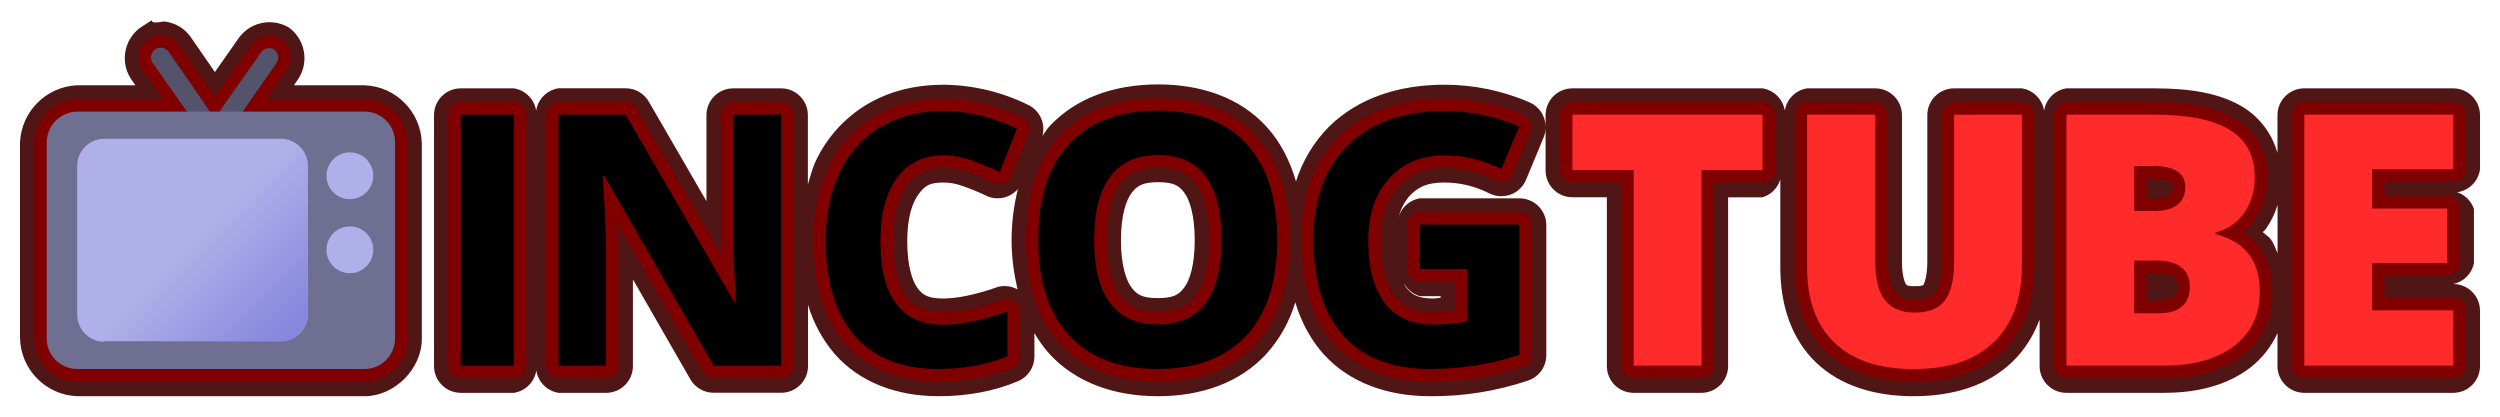
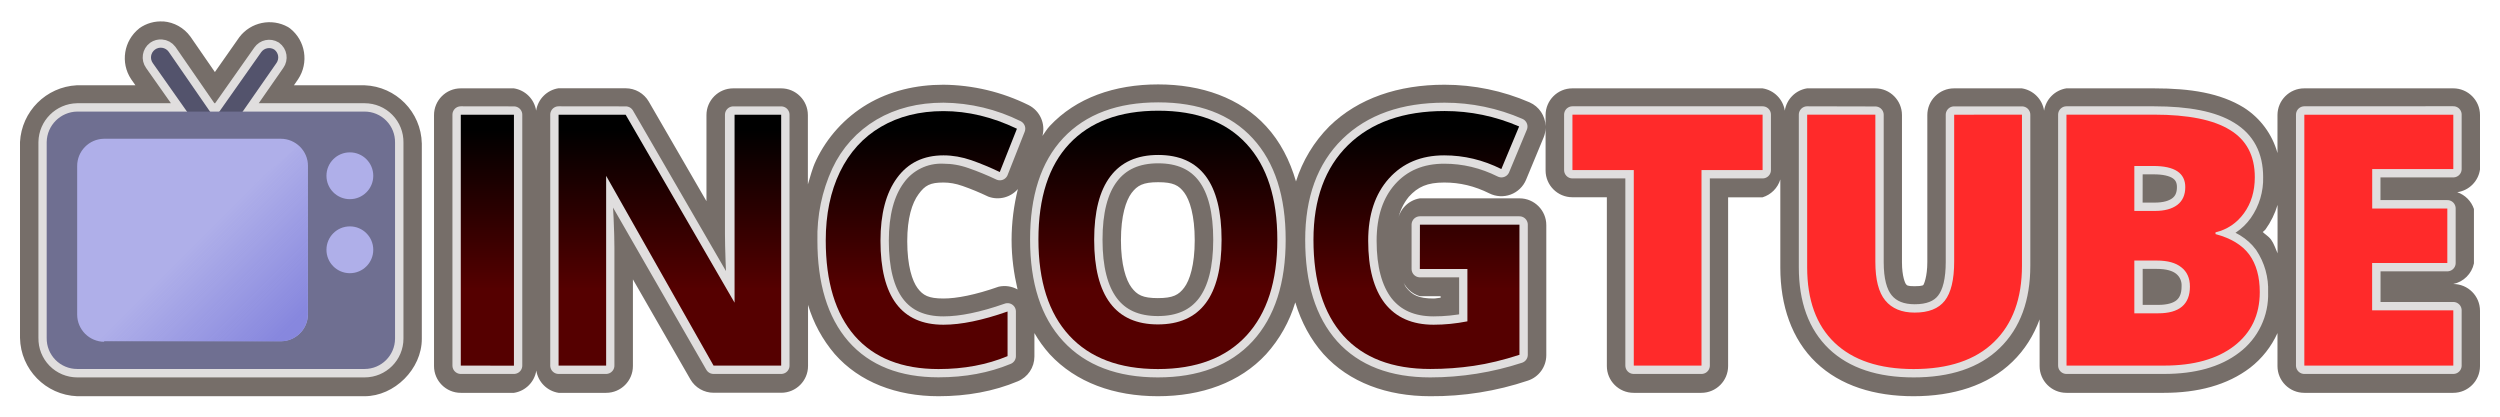
<svg xmlns="http://www.w3.org/2000/svg" viewBox="0 0 317.5 52.92">
  <defs>
-     <linearGradient id="a" x1="181.44" x2="177.04" y1="211.16" y2="206.77" gradientUnits="userSpaceOnUse">
+     <linearGradient id="A" x1="181.437" x2="177.045" y1="211.161" y2="206.769" gradientUnits="userSpaceOnUse">
      <stop offset="0" stop-color="#8787de" />
      <stop offset="1" stop-color="#8787de" stop-opacity="0" />
    </linearGradient>
+     <linearGradient id="B" x1="6.87" x2="6.87" y1="133.06" y2="153.28" gradientUnits="userSpaceOnUse">
+       <stop offset="0" />
+       <stop offset="1" stop-color="#500" />
+     </linearGradient>
  </defs>
-   <path fill="#501616" d="M20.75 2.73c-2.85.57 0-1.12-3.07.88a4.82 4.82 0 0 0-1.03 6.44l.55.78H9.8a3.4 3.4 0 0 0-.05 0 7.62 7.62 0 0 0-7.21 7.21v24.94-.06a7.56 7.56 0 0 0 7.26 7.4h36.5c3.8 0 7.27-3.46 7.27-7.27V18.17v.06a7.56 7.56 0 0 0-7.27-7.4h-8.97l.53-.77a4.82 4.82 0 0 0-1.02-6.45 3.4 3.4 0 0 0-.25-.17 4.81 4.81 0 0 0-6.2 1.29l-3.1 4.42-3.08-4.46-.05-.07a4.7 4.7 0 0 0-3.4-1.9zm126.34 7.99c-5.55 0-10.42 1.7-13.77 5.28-.36.38-.62.84-.93 1.26a3.4 3.4 0 0 0-1.77-3.92 24.93 24.93 0 0 0-10.8-2.58c-3.53 0-6.84.8-9.68 2.48a16.61 16.61 0 0 0-6.52 7.17v.01c-.46.94-.7 1.99-1.02 3v-8.8a3.4 3.4 0 0 0-3.4-3.4h-6.08a3.4 3.4 0 0 0-3.4 3.4v10.93L82.4 12.91a3.4 3.4 0 0 0-2.94-1.7h-8.54a3.4 3.4 0 0 0-2.83 2.84 3.4 3.4 0 0 0-2.83-2.83h-6.74a3.4 3.4 0 0 0-3.4 3.4v31.87a3.4 3.4 0 0 0 3.4 3.4h6.76a3.4 3.4 0 0 0 2.83-2.83 3.4 3.4 0 0 0 2.83 2.83h6.04a3.4 3.4 0 0 0 3.4-3.4V35.48l7.3 12.7a3.4 3.4 0 0 0 2.95 1.7h8.59a3.4 3.4 0 0 0 3.4-3.4v-7.76a17.15 17.15 0 0 0 3.38 6.23c3.16 3.6 7.88 5.37 13.2 5.37 3.6 0 7-.61 10.07-1.9a3.4 3.4 0 0 0 2.1-3.13V42.3a15.9 15.9 0 0 0 1.94 2.68c3.33 3.6 8.2 5.34 13.74 5.34s10.42-1.73 13.75-5.34a17.14 17.14 0 0 0 3.7-6.58c.76 2.5 1.93 4.7 3.58 6.56 3.27 3.62 8.09 5.36 13.56 5.36a38.1 38.1 0 0 0 12.4-1.98 3.4 3.4 0 0 0 2.34-3.23V28.59a3.4 3.4 0 0 0-3.4-3.4h-12.66a3.4 3.4 0 0 0-2.8 2.8 6.8 6.8 0 0 1 1.4-3c1.14-1.26 2.33-1.81 4.5-1.81 1.98 0 3.84.44 5.73 1.38a3.4 3.4 0 0 0 4.66-1.73l2.24-5.4a3.4 3.4 0 0 0 .24-1.18v5.4a3.4 3.4 0 0 0 3.4 3.4h4.38v21.44a3.4 3.4 0 0 0 3.4 3.4h8.6a3.4 3.4 0 0 0 3.4-3.4V25.06h4.37a3.4 3.4 0 0 0 2.26-2.27v11.2c0 4.8 1.45 9.1 4.54 12.05 3.1 2.96 7.45 4.28 12.38 4.28 5.02 0 9.44-1.35 12.56-4.38 1.55-1.5 2.7-3.33 3.45-5.38v5.93a3.4 3.4 0 0 0 3.4 3.4h12.4c4.25 0 8.02-.96 10.94-3.19a11.6 11.6 0 0 0 3.47-4.4v4.19a3.4 3.4 0 0 0 3.4 3.4h18.92a3.4 3.4 0 0 0 3.4-3.4v-7.02a3.4 3.4 0 0 0-3.4-3.4 3.4 3.4 0 0 0 2.63-2.62v-6.91a3.4 3.4 0 0 0-2.12-2.13 3.4 3.4 0 0 0 2.89-2.88v-6.91a3.4 3.4 0 0 0-3.4-3.4h-18.92a3.4 3.4 0 0 0-3.4 3.4v4.82a10.01 10.01 0 0 0-4.28-5.78c-2.99-1.84-6.75-2.44-11.41-2.44h-11.12a3.4 3.4 0 0 0-2.83 2.83 3.4 3.4 0 0 0-2.83-2.83h-8.6a3.4 3.4 0 0 0-3.4 3.4v18.66c0 1.9-.45 2.83-.48 2.87s-.03.2-1.14.2c-.94 0-.97-.11-1.12-.3-.05-.06-.48-.9-.48-2.73v-18.7a3.4 3.4 0 0 0-3.4-3.4h-8.65a3.4 3.4 0 0 0-2.83 2.83 3.4 3.4 0 0 0-2.83-2.83h-24.15a3.4 3.4 0 0 0-3.4 3.4v1.4a3.4 3.4 0 0 0-2.03-3.02 27.18 27.18 0 0 0-10.8-2.24c-5.85 0-10.96 1.7-14.63 5.28a17.29 17.29 0 0 0-4.24 7c-.78-2.67-2-5.06-3.79-7-3.3-3.6-8.17-5.32-13.72-5.32zm0 12.42c1.92 0 2.62.4 3.31 1.32.69.93 1.33 2.88 1.33 6.05 0 3.15-.64 5.1-1.33 6.01-.7.93-1.41 1.34-3.36 1.34-1.93 0-2.63-.41-3.34-1.35-.7-.94-1.34-2.87-1.34-6s.64-5.05 1.35-6c.73-.96 1.46-1.37 3.38-1.37zm-27.27.04c.75 0 1.55.13 2.43.44 1.09.38 2.17.83 3.26 1.35a3.4 3.4 0 0 0 3.76-.96 27 27 0 0 0-.8 6.45c0 2.25.3 4.32.76 6.3a3.4 3.4 0 0 0-2.4-.35c-2.95 1.04-5.34 1.5-7 1.5-1.92 0-2.61-.4-3.3-1.32-.67-.9-1.31-2.82-1.31-5.95 0-2.95.61-4.85 1.43-5.97.83-1.14 1.48-1.49 3.17-1.49zm169.43 2.85v6.14c-.27-.6-.45-1.23-.84-1.76-.28-.38-.7-.61-1.04-.94.11-.13.27-.21.36-.35a10.4 10.4 0 0 0 1.52-3.1zm-111.22 9.29a3.4 3.4 0 0 0 2.3 2.3h2.63v.19c-.29.01-.6.1-.89.1-1.93 0-2.73-.44-3.5-1.42-.21-.28-.36-.77-.54-1.17z" />
-   <path fill="none" stroke="maroon" stroke-linejoin="round" stroke-width="3.17" d="M20.51 6.06a1.24 1.24 0 0 0-1.1 1.96l4.33 6.15H9.81a3.94 3.94 0 0 0-3.87 3.87v24.89a3.87 3.87 0 0 0 3.87 3.94h36.5A3.87 3.87 0 0 0 50.18 43V18.11a3.87 3.87 0 0 0-3.87-3.94H30.83l4.28-6.15a1.24 1.24 0 0 0-.28-1.73 1.24 1.24 0 0 0-1.65.35l-5.31 7.53h-1.2l-5.25-7.6a1.24 1.24 0 0 0-.9-.5zm126.58 8c-4.9 0-8.67 1.4-11.3 4.2-2.61 2.8-3.92 6.85-3.92 12.15s1.3 9.37 3.92 12.2c2.62 2.84 6.37 4.26 11.25 4.26 4.89 0 8.64-1.42 11.25-4.25 2.62-2.84 3.93-6.89 3.93-12.17 0-5.29-1.3-9.34-3.9-12.16s-6.34-4.23-11.23-4.23zm-27.27.04c-3.04 0-5.7.67-7.96 2.01a13.02 13.02 0 0 0-5.19 5.73 19.7 19.7 0 0 0-1.8 8.7c0 5.26 1.22 9.3 3.68 12.12 2.45 2.8 6 4.2 10.64 4.2 3.22 0 6.14-.54 8.76-1.63v-5.66c-3.18 1.12-5.9 1.68-8.13 1.68-5.34 0-8-3.56-8-10.67 0-3.41.7-6.07 2.1-7.97a6.88 6.88 0 0 1 5.9-2.88c1.16 0 2.35.21 3.55.63s2.4.92 3.6 1.48l2.18-5.49a21.45 21.45 0 0 0-9.33-2.25zm63.64 0c-5.22 0-9.3 1.44-12.25 4.32-2.94 2.88-4.4 6.89-4.4 12.03 0 5.3 1.26 9.36 3.79 12.2 2.54 2.81 6.22 4.22 11.03 4.22a36.51 36.51 0 0 0 11.34-1.81V28.54h-12.66v5.62h6.04v6.65a21.87 21.87 0 0 1-4.3.44c-2.7 0-4.76-.91-6.18-2.73-1.41-1.83-2.12-4.48-2.12-7.94 0-3.3.88-5.95 2.64-7.9 1.76-1.97 4.1-2.95 7.02-2.95 2.51 0 4.93.58 7.26 1.74l2.24-5.4a23.68 23.68 0 0 0-9.46-1.97zm-124.95.46v31.87h6.76V14.56zm12.42 0v31.87h6.04v-15c0-1.81-.14-4.85-.42-9.1h.2l13.87 24.1h8.58V14.56h-6.08v15.09c0 1.71.11 4.64.33 8.78h-.15L79.45 14.56zm128.76 0v7.04h7.79v24.83h8.6V21.6h7.77v-7.04zm29.82 0v19.38c0 4.17 1.16 7.37 3.49 9.6 2.34 2.22 5.68 3.33 10.02 3.33 4.45 0 7.85-1.14 10.2-3.42 2.37-2.3 3.56-5.53 3.56-9.7V14.56h-8.61v18.66c0 2.3-.4 3.96-1.2 4.97-.79 1-2.06 1.5-3.82 1.5-1.64 0-2.88-.5-3.72-1.52-.85-1.02-1.27-2.65-1.27-4.9v-18.7zm32.93 0v31.87h12.4c3.75 0 6.71-.82 8.88-2.48a8.16 8.16 0 0 0 3.27-6.85 7.9 7.9 0 0 0-1.33-4.75c-.9-1.22-2.32-2.1-4.3-2.62v-.21a6.12 6.12 0 0 0 3.62-2.44 7.6 7.6 0 0 0 1.37-4.58c0-2.72-1.05-4.72-3.16-6-2.1-1.3-5.3-1.94-9.63-1.94zm30.2 0v31.87h18.93v-7.02h-10.31V33.4h9.54v-6.91h-9.54v-5.02h10.3v-6.9zm-145.55 5.13c5.36 0 8.04 3.58 8.04 10.76 0 7.17-2.7 10.75-8.09 10.75-2.69 0-4.7-.9-6.06-2.7-1.35-1.8-2.02-4.49-2.02-8.05s.68-6.24 2.04-8.04c1.37-1.82 3.4-2.72 6.09-2.72zm123.96 1.4h2.42c2.7 0 4.05.88 4.05 2.67 0 1-.34 1.76-1.02 2.27a4.7 4.7 0 0 1-2.86.76h-2.59zm0 12h2.86c1.36 0 2.4.29 3.11.85a2.91 2.91 0 0 1 1.1 2.44c0 2.27-1.35 3.4-4.04 3.4h-3.03z" />
-   <path d="M58.51 46.43V14.56h6.77v31.87zm40.7 0h-8.58l-13.88-24.1h-.2q.4 6.38.4 9.1v15h-6.02V14.56h8.52L93.3 38.44h.15q-.33-6.22-.33-8.79V14.56h6.08zm20.6-26.7q-3.8 0-5.9 2.88-2.1 2.85-2.1 7.97 0 10.66 8 10.66 3.37 0 8.14-1.68v5.68q-3.93 1.62-8.77 1.62-6.95 0-10.63-4.2-3.68-4.24-3.68-12.12 0-4.97 1.8-8.7 1.82-3.75 5.2-5.74 3.4-2 7.95-2 4.64 0 9.33 2.25l-2.18 5.49q-1.8-.85-3.6-1.48-1.82-.63-3.55-.63zm42.4 10.72q0 7.91-3.92 12.16t-11.25 4.25q-7.32 0-11.24-4.24-3.94-4.26-3.94-12.21 0-7.96 3.94-12.14 3.94-4.21 11.28-4.21 7.35 0 11.23 4.24 3.9 4.22 3.9 12.15zm-23.25 0q0 5.35 2.02 8.05 2.03 2.7 6.05 2.7 8.1 0 8.1-10.75 0-10.76-8.04-10.76-4.04 0-6.08 2.72-2.05 2.7-2.05 8.04zm41.37-1.92h12.63v16.53q-3.06 1-5.79 1.39-2.7.41-5.54.41-7.22 0-11.02-4.22-3.8-4.26-3.8-12.19 0-7.71 4.4-12.03 4.42-4.31 12.26-4.31 4.9 0 9.46 1.96l-2.26 5.4q-3.48-1.74-7.25-1.74-4.38 0-7.02 2.94-2.63 2.95-2.63 7.91 0 5.2 2.12 7.94 2.12 2.72 6.17 2.72 2.12 0 4.3-.43v-6.65h-6.03z" />
-   <path fill="#ff2a2a" d="M216.1 46.43h-8.62V21.6h-7.78v-7.04h24.14v7.05h-7.75zm40.68-31.87v19.18q0 6.26-3.55 9.7-3.53 3.43-10.2 3.43-6.53 0-10.03-3.33-3.5-3.34-3.5-9.6V14.56h8.66v18.7q0 3.39 1.27 4.91 1.26 1.53 3.73 1.53 2.63 0 3.81-1.5 1.2-1.53 1.2-4.98V14.57zm5.66 0h11.12q6.5 0 9.63 1.94 3.16 1.92 3.16 6 0 2.68-1.37 4.58-1.38 1.9-3.62 2.44v.21q2.96.79 4.3 2.63 1.33 1.81 1.33 4.74 0 4.34-3.27 6.85-3.25 2.48-8.88 2.48h-12.4zm8.6 12.24h2.6q1.86 0 2.86-.77 1.03-.77 1.03-2.27 0-2.68-4.06-2.68h-2.42zm0 6.3v6.69h3.04q4.03 0 4.03-3.4 0-1.6-1.09-2.45-1.07-.85-3.12-.85zm40.53 13.33h-18.92V14.56h18.92v6.92h-10.31v5h9.54v6.92h-9.54v6.01h10.3z" />
+   <path fill="#483e37" d="M20.75 2.73a4.68 4.68 0 0 0-3.04.85l-.03.03a4.82 4.82 0 0 0-1.03 6.44l.55.78H9.8a3.4 3.4 0 0 0-.05 0 7.62 7.62 0 0 0-7.21 7.21v.06 24.88-.06a7.56 7.56 0 0 0 7.26 7.4h36.5c3.8 0 7.27-3.46 7.27-7.27V18.17v.06a7.56 7.56 0 0 0-7.27-7.4h-8.97l.53-.77a4.82 4.82 0 0 0-1.02-6.45 3.4 3.4 0 0 0-.25-.17 4.81 4.81 0 0 0-6.2 1.29l-3.1 4.42-3.08-4.46-.05-.07a4.7 4.7 0 0 0-3.4-1.9zm126.34 7.99c-5.55 0-10.42 1.7-13.77 5.28-.36.38-.62.84-.93 1.26a3.4 3.4 0 0 0-1.77-3.92 24.93 24.93 0 0 0-10.8-2.58c-3.53 0-6.84.8-9.68 2.48a16.61 16.61 0 0 0-6.52 7.17v.01c-.46.94-.7 1.99-1.02 3v-8.8a3.4 3.4 0 0 0-3.4-3.4h-6.08a3.4 3.4 0 0 0-3.4 3.4v10.93L82.4 12.91a3.4 3.4 0 0 0-2.94-1.7h-8.54a3.4 3.4 0 0 0-2.83 2.84 3.4 3.4 0 0 0-2.83-2.83h-6.74a3.4 3.4 0 0 0-3.4 3.4v31.87a3.4 3.4 0 0 0 3.4 3.4h6.76a3.4 3.4 0 0 0 2.83-2.83 3.4 3.4 0 0 0 2.83 2.83h6.04a3.4 3.4 0 0 0 3.4-3.4V35.48l7.3 12.7a3.4 3.4 0 0 0 2.95 1.7h8.59a3.4 3.4 0 0 0 3.4-3.4v-7.76a17.15 17.15 0 0 0 3.38 6.23c3.16 3.6 7.88 5.37 13.2 5.37 3.6 0 7-.61 10.07-1.9a3.4 3.4 0 0 0 2.1-3.13V42.3a15.9 15.9 0 0 0 1.94 2.68c3.33 3.6 8.2 5.34 13.74 5.34s10.42-1.73 13.75-5.34a17.14 17.14 0 0 0 3.7-6.58c.76 2.5 1.93 4.7 3.58 6.56 3.27 3.62 8.09 5.36 13.56 5.36a38.1 38.1 0 0 0 12.4-1.98 3.4 3.4 0 0 0 2.34-3.23V28.59a3.4 3.4 0 0 0-3.4-3.4h-12.66a3.4 3.4 0 0 0-2.8 2.8 6.8 6.8 0 0 1 1.4-3c1.14-1.26 2.33-1.81 4.5-1.81 1.98 0 3.84.44 5.73 1.38a3.4 3.4 0 0 0 4.66-1.73l2.24-5.4a3.4 3.4 0 0 0 .24-1.18v5.4a3.4 3.4 0 0 0 3.4 3.4h4.38v21.44a3.4 3.4 0 0 0 3.4 3.4h8.6a3.4 3.4 0 0 0 3.4-3.4V25.06h4.37a3.4 3.4 0 0 0 2.26-2.27v11.2c0 4.8 1.45 9.1 4.54 12.05 3.1 2.96 7.45 4.28 12.38 4.28 5.02 0 9.44-1.35 12.56-4.38 1.55-1.5 2.7-3.33 3.45-5.38v5.93a3.4 3.4 0 0 0 3.4 3.4h12.4c4.25 0 8.02-.96 10.94-3.19a11.6 11.6 0 0 0 3.47-4.4v4.19a3.4 3.4 0 0 0 3.4 3.4h18.92a3.4 3.4 0 0 0 3.4-3.4v-7.02a3.4 3.4 0 0 0-3.4-3.4 3.4 3.4 0 0 0 2.63-2.62v-6.91a3.4 3.4 0 0 0-2.12-2.13 3.4 3.4 0 0 0 2.89-2.88v-6.91a3.4 3.4 0 0 0-3.4-3.4h-18.92a3.4 3.4 0 0 0-3.4 3.4v4.82a10.01 10.01 0 0 0-4.28-5.78c-2.99-1.84-6.75-2.44-11.41-2.44h-11.12a3.4 3.4 0 0 0-2.83 2.83 3.4 3.4 0 0 0-2.83-2.83h-8.6a3.4 3.4 0 0 0-3.4 3.4v18.66c0 1.9-.45 2.83-.48 2.87s-.03.2-1.14.2c-.94 0-.97-.11-1.12-.3-.05-.06-.48-.9-.48-2.73v-18.7a3.4 3.4 0 0 0-3.4-3.4h-8.65a3.4 3.4 0 0 0-2.83 2.83 3.4 3.4 0 0 0-2.83-2.83h-24.15a3.4 3.4 0 0 0-3.4 3.4v1.4a3.4 3.4 0 0 0-2.03-3.02 27.18 27.18 0 0 0-10.8-2.24c-5.85 0-10.96 1.7-14.63 5.28a17.29 17.29 0 0 0-4.24 7c-.78-2.67-2-5.06-3.79-7-3.3-3.6-8.17-5.32-13.72-5.32zm0 12.42c1.92 0 2.62.4 3.31 1.32.69.93 1.33 2.88 1.33 6.05 0 3.15-.64 5.1-1.33 6.01-.7.93-1.41 1.34-3.36 1.34-1.93 0-2.63-.41-3.34-1.35-.7-.94-1.34-2.87-1.34-6s.64-5.05 1.35-6c.73-.96 1.46-1.37 3.38-1.37zm-27.27.04c.75 0 1.55.13 2.43.44 1.09.38 2.17.83 3.26 1.35a3.4 3.4 0 0 0 3.76-.96 27 27 0 0 0-.8 6.45c0 2.25.3 4.32.76 6.3a3.4 3.4 0 0 0-2.4-.35c-2.95 1.04-5.34 1.5-7 1.5-1.92 0-2.61-.4-3.3-1.32-.67-.9-1.31-2.82-1.31-5.95 0-2.95.61-4.85 1.43-5.97.83-1.14 1.48-1.49 3.17-1.49zm169.43 2.85v6.14c-.27-.6-.45-1.23-.84-1.76-.28-.38-.7-.61-1.04-.94.11-.13.27-.21.36-.35a10.4 10.4 0 0 0 1.52-3.1zm-111.22 9.29a3.4 3.4 0 0 0 2.3 2.3h2.63v.19c-.29.01-.6.1-.89.1-1.93 0-2.73-.44-3.5-1.42-.21-.28-.36-.77-.54-1.17z" opacity=".75" />
+   <path fill="none" stroke="#f2f2f2" stroke-linejoin="round" stroke-width="2.12" d="M20.51 6.07a1.24 1.24 0 0 0-.82.22 1.24 1.24 0 0 0-.27 1.73l4.33 6.15H9.81a3.94 3.94 0 0 0-3.87 3.87v24.89a3.87 3.87 0 0 0 3.87 3.94h36.5A3.87 3.87 0 0 0 50.18 43V18.11a3.87 3.87 0 0 0-3.87-3.94H30.83l4.28-6.15a1.24 1.24 0 0 0-.28-1.73 1.24 1.24 0 0 0-1.66.35l-5.3 7.53h-1.2l-5.25-7.6a1.24 1.24 0 0 0-.91-.5zm126.58 7.99c-4.9 0-8.66 1.4-11.29 4.2-2.62 2.8-3.92 6.84-3.92 12.15 0 5.3 1.3 9.37 3.92 12.2 2.62 2.84 6.37 4.26 11.25 4.26s8.63-1.42 11.25-4.25c2.61-2.84 3.92-6.9 3.92-12.17 0-5.29-1.3-9.34-3.9-12.16-2.59-2.82-6.33-4.23-11.23-4.23zm-27.27.04c-3.03 0-5.69.67-7.95 2a13.02 13.02 0 0 0-5.2 5.74 19.7 19.7 0 0 0-1.8 8.7c0 5.26 1.23 9.3 3.68 12.12 2.46 2.8 6 4.2 10.64 4.2 3.23 0 6.15-.54 8.77-1.63v-5.67c-3.19 1.12-5.9 1.68-8.14 1.68-5.33 0-8-3.55-8-10.66 0-3.41.7-6.07 2.1-7.98a6.88 6.88 0 0 1 5.9-2.87c1.17 0 2.35.2 3.56.63 1.2.42 2.4.91 3.6 1.48l2.17-5.5a21.45 21.45 0 0 0-9.33-2.24zm63.65 0c-5.22 0-9.3 1.44-12.25 4.32-2.94 2.88-4.4 6.89-4.4 12.03 0 5.3 1.26 9.35 3.79 12.19 2.54 2.82 6.22 4.23 11.03 4.23a36.51 36.51 0 0 0 11.33-1.81V28.53h-12.64v5.63h6.04v6.65a22 22 0 0 1-4.3.43c-2.7 0-4.76-.9-6.19-2.72-1.4-1.83-2.11-4.48-2.11-7.94 0-3.31.88-5.95 2.63-7.91 1.76-1.96 4.1-2.94 7.02-2.94 2.52 0 4.94.58 7.26 1.74l2.25-5.4a23.68 23.68 0 0 0-9.46-1.97zm-124.95.46v31.87h6.75V14.57zm12.42 0v31.87h6.03v-15c0-1.81-.13-4.85-.41-9.1h.2l13.86 24.1h8.59V14.57h-6.08v15.09c0 1.71.1 4.64.32 8.78h-.15L79.47 14.57zm128.76 0v7.04h7.78v24.83h8.61V21.6h7.76v-7.04zm29.81 0v19.38c0 4.17 1.17 7.37 3.5 9.6 2.33 2.22 5.67 3.33 10.02 3.33 4.45 0 7.85-1.14 10.2-3.43 2.37-2.3 3.56-5.53 3.56-9.7V14.57h-8.62v18.66c0 2.3-.4 3.95-1.2 4.97-.78 1-2.05 1.5-3.8 1.5-1.65 0-2.9-.5-3.74-1.52s-1.26-2.65-1.26-4.9v-18.7zm32.93 0v31.87h12.4c3.76 0 6.72-.83 8.88-2.48a8.16 8.16 0 0 0 3.27-6.85 7.9 7.9 0 0 0-1.33-4.75c-.89-1.22-2.32-2.1-4.3-2.62v-.22a6.12 6.12 0 0 0 3.63-2.44 7.6 7.6 0 0 0 1.37-4.57c0-2.72-1.05-4.72-3.16-6-2.1-1.3-5.3-1.94-9.64-1.94zm30.21 0v31.87h18.92v-7.02h-10.3V33.4h9.54v-6.93h-9.55v-5h10.31v-6.92zm-145.56 5.12c5.37 0 8.05 3.6 8.05 10.77s-2.7 10.75-8.1 10.75c-2.68 0-4.7-.9-6.05-2.7s-2.03-4.49-2.03-8.05.68-6.24 2.05-8.04c1.37-1.82 3.4-2.73 6.08-2.73zm123.97 1.4h2.42c2.7 0 4.05.9 4.05 2.68 0 1-.34 1.76-1.02 2.27-.67.5-1.63.76-2.86.76h-2.6zm0 12.01h2.85c1.37 0 2.4.28 3.12.85a2.91 2.91 0 0 1 1.09 2.44c0 2.27-1.35 3.4-4.03 3.4h-3.03z" opacity=".85" />
+   <g transform="translate(64.07 -116.53)">
+     <path fill="url(#B)" d="M-5.55 162.96V131.1H1.2v31.87z" />
+     <path fill="url(#B)" d="M35.14 162.96h-8.59l-13.64-24.1v24.1H6.87V131.1h8.52l13.83 23.87V131.1h5.92z" />
+     <path fill="url(#B)" d="M55.75 136.26q-3.81 0-5.9 2.87-2.1 2.86-2.1 7.98 0 10.66 8 10.66 3.36 0 8.14-1.68v5.67q-3.93 1.64-8.77 1.64-6.95 0-10.64-4.21-3.68-4.23-3.68-12.12 0-4.97 1.8-8.7 1.82-3.75 5.2-5.73 3.4-2 7.95-2 4.65 0 9.33 2.24l-2.18 5.5q-1.78-.86-3.6-1.5-1.8-.62-3.55-.62z" />
+     <path fill="url(#B)" d="M98.15 146.98q0 7.92-3.92 12.17-3.93 4.25-11.25 4.25-7.33 0-11.25-4.25t-3.92-12.21q0-7.96 3.92-12.14 3.95-4.21 11.3-4.21 7.34 0 11.22 4.23 3.9 4.23 3.9 12.16zm-23.26 0q0 5.34 2.03 8.05 2.03 2.7 6.06 2.7 8.09 0 8.09-10.75 0-10.77-8.05-10.77-4.03 0-6.08 2.73-2.05 2.7-2.05 8.04z" />
+     <path fill="url(#B)" d="M116.26 145.06h12.64v16.53q-3.07 1-5.8 1.4-2.7.4-5.53.4-7.22 0-11.03-4.22-3.8-4.25-3.8-12.19 0-7.71 4.4-12.03 4.43-4.32 12.26-4.32 4.9 0 9.46 1.96L126.6 138q-3.48-1.74-7.26-1.74-4.38 0-7.02 2.94-2.63 2.94-2.63 7.91 0 5.2 2.11 7.94 2.14 2.72 6.2 2.72 2.1 0 4.29-.43v-6.65h-6.04z" />
+   </g>
+   <path fill="#ff2a2a" d="M216.09 46.43h-8.6V21.6h-7.79v-7.04h24.15v7.04h-7.76zm40.7-31.87v19.18q0 6.26-3.56 9.7-3.53 3.43-10.2 3.43-6.52 0-10.03-3.34-3.49-3.33-3.49-9.59V14.56h8.66v18.7q0 3.38 1.26 4.9 1.27 1.54 3.73 1.54 2.64 0 3.82-1.5 1.2-1.53 1.2-4.98V14.57zm5.65 0h11.12q6.5 0 9.64 1.94 3.16 1.92 3.16 6 0 2.68-1.37 4.57-1.38 1.9-3.62 2.44v.22q2.96.79 4.3 2.62 1.32 1.83 1.32 4.75 0 4.34-3.27 6.85-3.25 2.48-8.87 2.48h-12.4zm8.62 12.23h2.59q1.85 0 2.86-.76 1.02-.77 1.02-2.27 0-2.68-4.05-2.68h-2.42zm0 6.3v6.7h3.03q4.03 0 4.03-3.4 0-1.6-1.1-2.45-1.06-.85-3.1-.85zm40.51 13.34h-18.92V14.57h18.92v6.9h-10.3v5.01h9.54v6.92h-9.55v6.01h10.31z" />
  <path fill="#53536c" d="M26.67 16.24a1.24 1.24 0 0 1-1.66-.27l-5.6-7.95a1.24 1.24 0 0 1 .28-1.73 1.24 1.24 0 0 1 1.73.28l5.53 8.01a1.24 1.24 0 0 1-.28 1.66zm1.17 0a1.24 1.24 0 0 0 1.73-.27l5.53-7.95a1.24 1.24 0 0 0-.27-1.73 1.24 1.24 0 0 0-1.66.34l-5.6 7.95a1.24 1.24 0 0 0 .27 1.66z" />
  <path fill="#6f6f91" d="M9.8 46.86h36.5A3.87 3.87 0 0 0 50.17 43V18.11a3.87 3.87 0 0 0-3.87-3.94H9.8a3.94 3.94 0 0 0-3.87 3.87v24.88a3.87 3.87 0 0 0 3.87 3.94z" />
-   <g fill="#afafe9" transform="translate(5.93 4.35) scale(.69125)">
+   <g fill="#afafe9" transform="matrix(.69125 0 0 .69125 5.93 4.35)">
    <circle cx="55.7" cy="26" r="4.3" />
    <circle cx="55.7" cy="39.6" r="4.3" />
    <path d="M10.5 56.4H43a5 5 0 0 0 5-4.9V24.2a5 5 0 0 0-5-5H10.5a5 5 0 0 0-4.9 5v27.3a5 5 0 0 0 5 5z" />
  </g>
-   <path fill="url(#a)" d="m181.84 202.33-10.45 9.02a1.32 1.32 0 0 0 1 .48h8.6a1.32 1.32 0 0 0 1.32-1.3v-7.22c0-.4-.18-.74-.45-.98z" transform="translate(-437.2 -510.08) scale(2.61258)" />
+   <path fill="url(#A)" d="m181.84 202.33-10.45 9.02a1.32 1.32 0 0 0 1 .48h8.6a1.32 1.32 0 0 0 1.32-1.3v-7.22c0-.4-.18-.74-.45-.98z" transform="matrix(2.61258 0 0 2.61258 -437.2 -510.08)" />
</svg>
